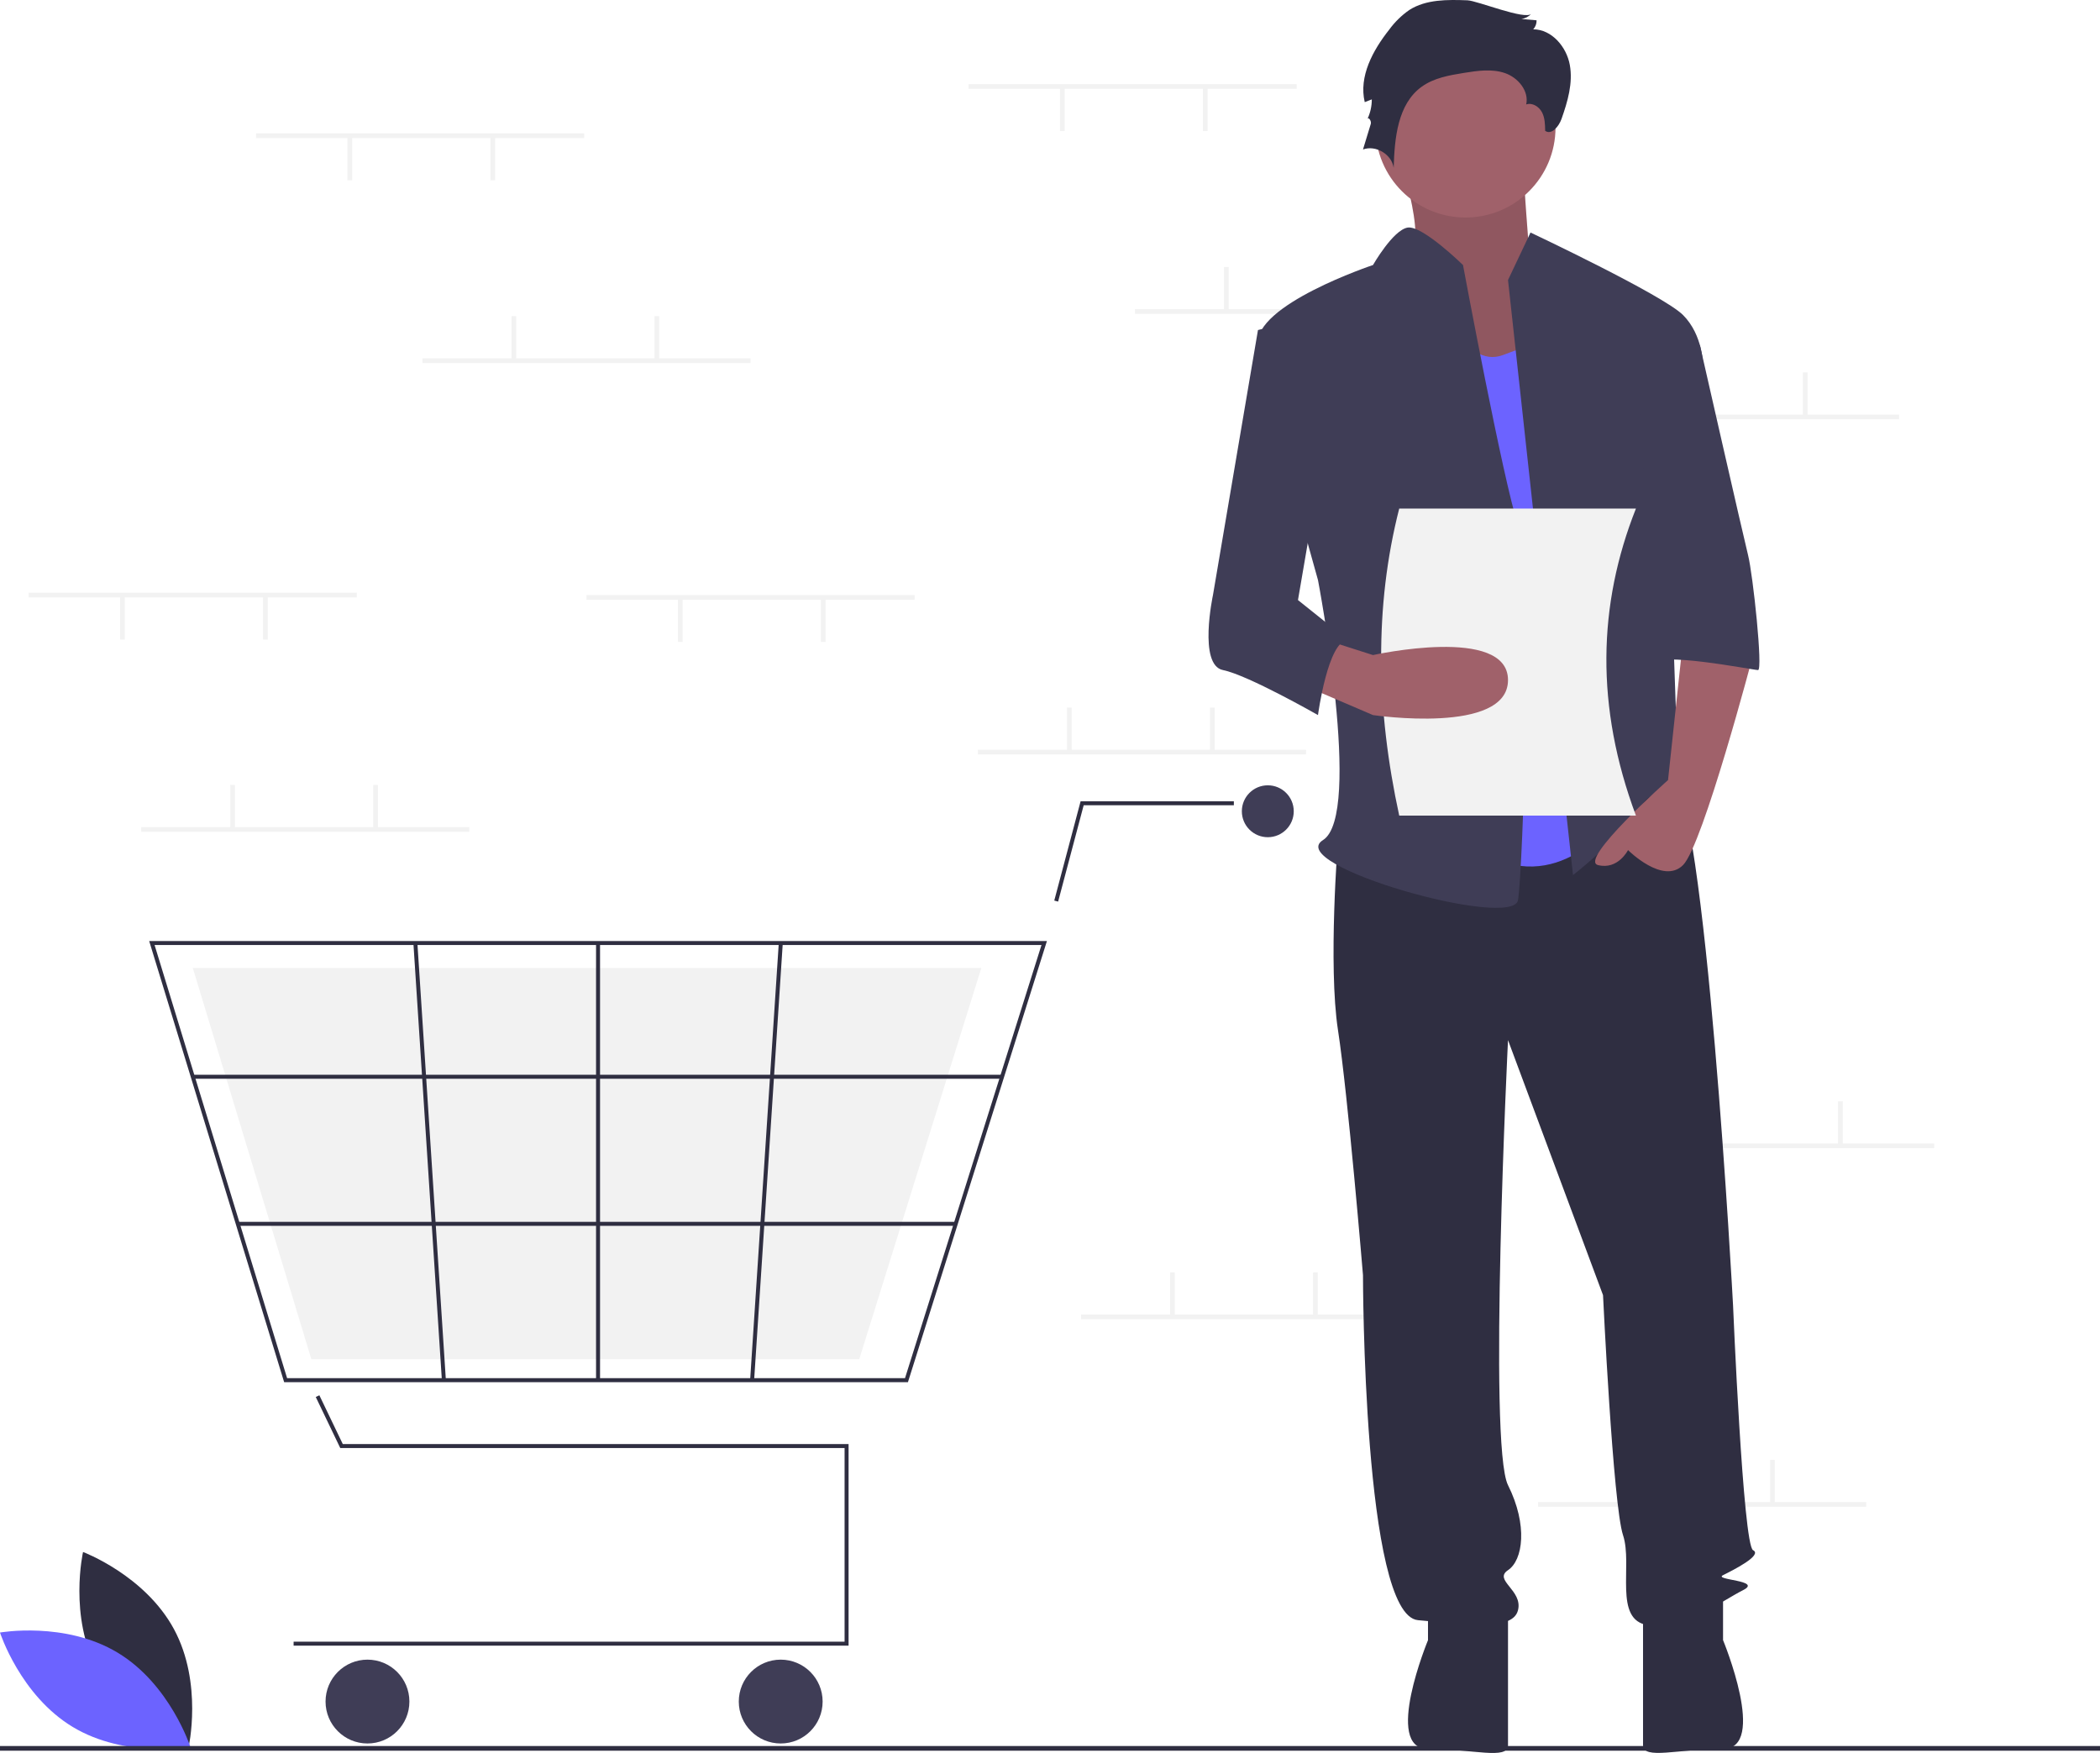
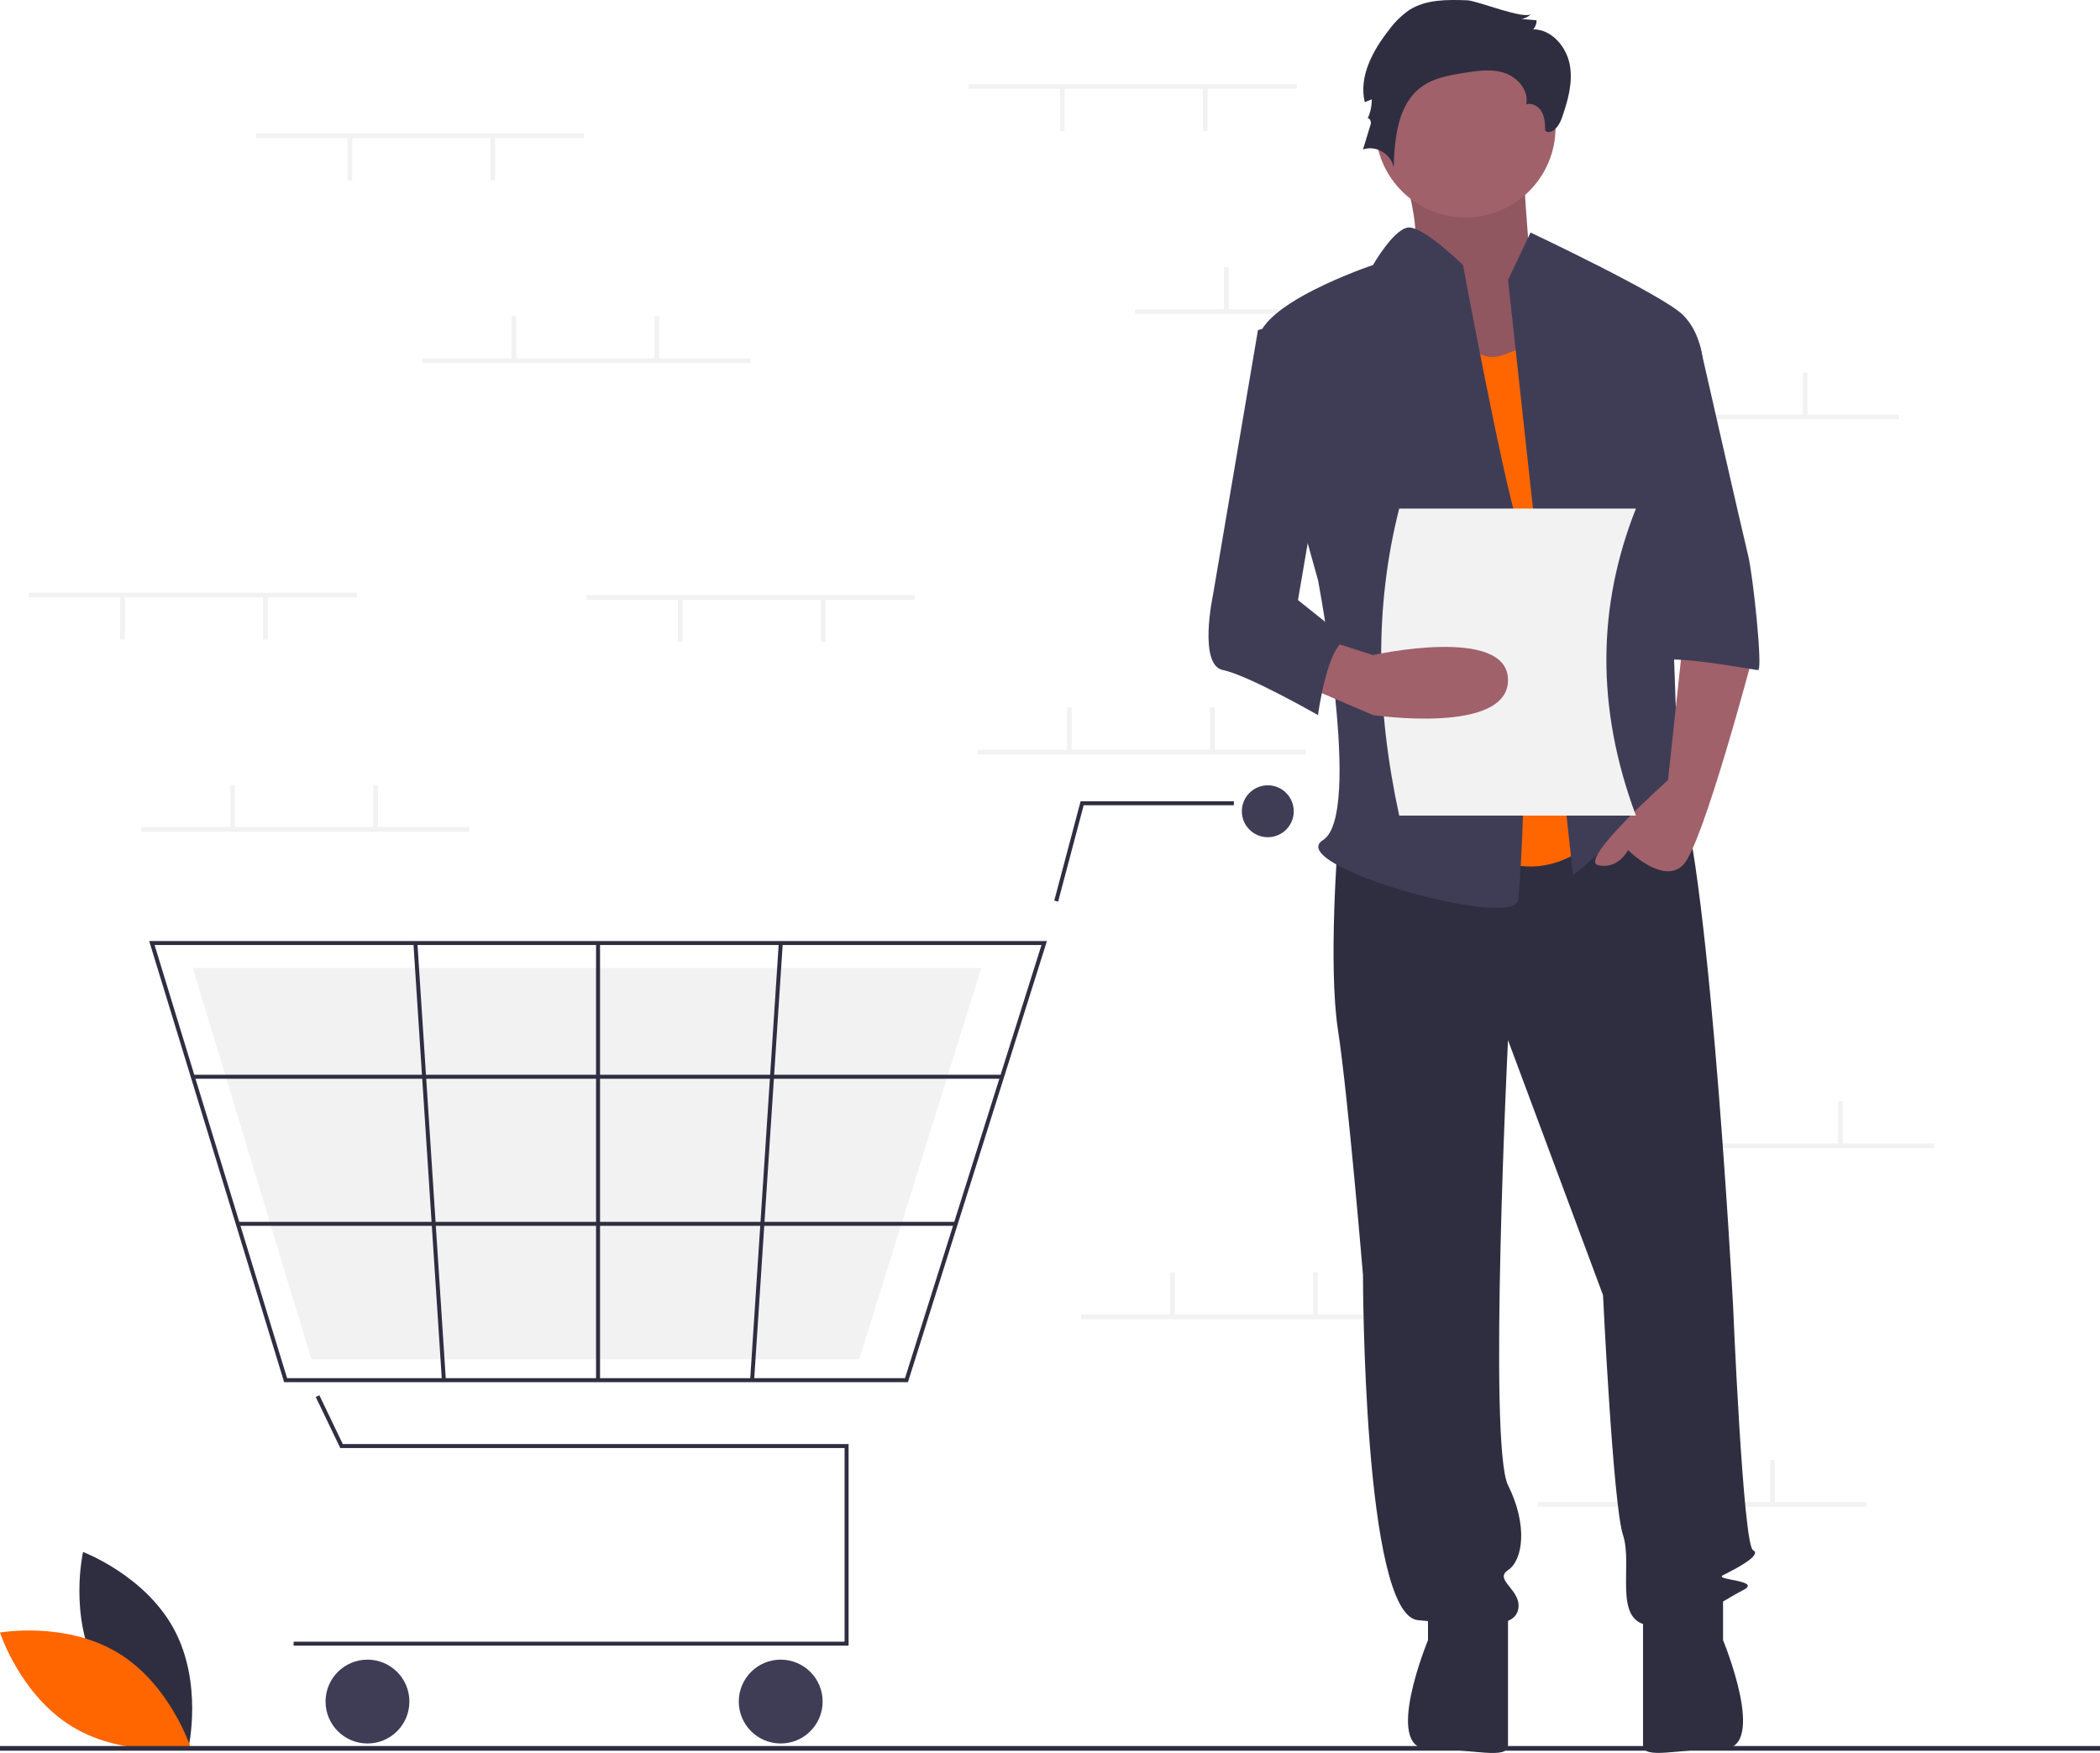
<svg xmlns="http://www.w3.org/2000/svg" id="ffc6eb9a-0ec0-429c-85a8-ff38b44048bf" data-name="Layer 1" width="896" height="747.971" viewBox="0 0 896 747.971">
  <path d="M193.634,788.752c12.428,23.049,38.806,32.944,38.806,32.944s6.227-27.475-6.201-50.524-38.806-32.944-38.806-32.944S181.206,765.703,193.634,788.752Z" transform="translate(-152 -76.01429)" fill="#2f2e41" />
-   <path d="M202.177,781.169c22.438,13.5,31.08,40.314,31.08,40.314s-27.738,4.927-50.177-8.573S152,772.596,152,772.596,179.738,767.67,202.177,781.169Z" transform="translate(-152 -76.01429)" fill="#6c63ff" />
+   <path d="M202.177,781.169c22.438,13.5,31.08,40.314,31.08,40.314s-27.738,4.927-50.177-8.573S152,772.596,152,772.596,179.738,767.67,202.177,781.169Z" transform="translate(-152 -76.01429)" fill="#ff6600" />
  <rect x="413.248" y="35.908" width="140" height="2" fill="#f2f2f2" />
  <rect x="513.249" y="37.408" width="2" height="18.5" fill="#f2f2f2" />
  <rect x="452.248" y="37.408" width="2" height="18.5" fill="#f2f2f2" />
  <rect x="484.248" y="131.908" width="140" height="2" fill="#f2f2f2" />
  <rect x="522.249" y="113.908" width="2" height="18.5" fill="#f2f2f2" />
  <rect x="583.249" y="113.908" width="2" height="18.5" fill="#f2f2f2" />
  <rect x="670.249" y="176.908" width="140" height="2" fill="#f2f2f2" />
  <rect x="708.249" y="158.908" width="2" height="18.5" fill="#f2f2f2" />
  <rect x="769.249" y="158.908" width="2" height="18.5" fill="#f2f2f2" />
  <rect x="656.249" y="640.908" width="140" height="2" fill="#f2f2f2" />
  <rect x="694.249" y="622.908" width="2" height="18.5" fill="#f2f2f2" />
  <rect x="755.249" y="622.908" width="2" height="18.5" fill="#f2f2f2" />
  <rect x="417.248" y="319.908" width="140" height="2" fill="#f2f2f2" />
  <rect x="455.248" y="301.908" width="2" height="18.5" fill="#f2f2f2" />
  <rect x="516.249" y="301.908" width="2" height="18.5" fill="#f2f2f2" />
  <rect x="461.248" y="560.908" width="140" height="2" fill="#f2f2f2" />
  <rect x="499.248" y="542.908" width="2" height="18.5" fill="#f2f2f2" />
  <rect x="560.249" y="542.908" width="2" height="18.5" fill="#f2f2f2" />
  <rect x="685.249" y="487.908" width="140" height="2" fill="#f2f2f2" />
  <rect x="723.249" y="469.908" width="2" height="18.5" fill="#f2f2f2" />
  <rect x="784.249" y="469.908" width="2" height="18.5" fill="#f2f2f2" />
  <polygon points="362.06 702.184 125.274 702.184 125.274 700.481 360.356 700.481 360.356 617.861 145.18 617.861 134.727 596.084 136.263 595.347 146.252 616.157 362.06 616.157 362.06 702.184" fill="#2f2e41" />
  <circle cx="156.789" cy="726.033" r="17.887" fill="#3f3d56" />
  <circle cx="333.101" cy="726.033" r="17.887" fill="#3f3d56" />
  <circle cx="540.927" cy="346.153" r="11.073" fill="#3f3d56" />
  <path d="M539.385,665.767H273.237L215.648,477.531H598.693l-.349,1.108Zm-264.889-1.704H538.136l58.234-184.83H217.951Z" transform="translate(-152 -76.01429)" fill="#2f2e41" />
  <polygon points="366.61 579.958 132.842 579.958 82.26 413.015 418.701 413.015 418.395 413.998 366.61 579.958" fill="#f2f2f2" />
  <polygon points="451.465 384.7 449.818 384.263 461.059 341.894 526.448 341.894 526.448 343.598 462.37 343.598 451.465 384.7" fill="#2f2e41" />
  <rect x="82.258" y="458.584" width="345.293" height="1.704" fill="#2f2e41" />
  <rect x="101.459" y="521.344" width="306.319" height="1.704" fill="#2f2e41" />
  <rect x="254.314" y="402.368" width="1.704" height="186.533" fill="#2f2e41" />
  <rect x="385.557" y="570.797" width="186.929" height="1.704" transform="translate(-274.7392 936.235) rotate(-86.24919)" fill="#2f2e41" />
  <rect x="334.457" y="478.185" width="1.704" height="186.929" transform="translate(-188.4687 -52.99638) rotate(-3.729)" fill="#2f2e41" />
  <rect y="745" width="896" height="2" fill="#2f2e41" />
  <path d="M747.411,137.89s14.618,41.606,5.622,48.007S783.394,244.573,783.394,244.573l47.229-12.802-25.863-43.74s-3.373-43.74-3.373-50.141S747.411,137.89,747.411,137.89Z" transform="translate(-152 -76.01429)" fill="#a0616a" />
  <path d="M747.411,137.89s14.618,41.606,5.622,48.007S783.394,244.573,783.394,244.573l47.229-12.802-25.863-43.74s-3.373-43.74-3.373-50.141S747.411,137.89,747.411,137.89Z" transform="translate(-152 -76.01429)" opacity="0.1" />
  <path d="M722.874,434.468s-4.267,53.341,0,81.079,10.668,104.549,10.668,104.549,0,145.089,23.47,147.222,40.539,4.267,42.673-4.267-10.668-12.802-4.267-17.069,8.535-19.203,0-36.272,0-189.895,0-189.895l40.539,108.816s4.267,89.614,8.535,102.415-4.267,36.272,10.668,38.406,32.005-10.668,40.539-14.936-12.802-4.267-8.535-6.401,17.069-8.535,12.802-10.668-8.535-104.549-8.535-104.549S879.697,414.199,864.762,405.664s-24.537,6.166-24.537,6.166Z" transform="translate(-152 -76.01429)" fill="#2f2e41" />
  <path d="M761.279,758.784v17.069s-19.203,46.399,0,46.399,34.138,4.808,34.138-1.593V763.051Z" transform="translate(-152 -76.01429)" fill="#2f2e41" />
  <path d="M887.165,758.754v17.069s19.203,46.399,0,46.399-34.138,4.808-34.138-1.593V763.021Z" transform="translate(-152 -76.01429)" fill="#2f2e41" />
  <circle cx="625.282" cy="54.408" r="38.406" fill="#a0616a" />
-   <path d="M765.547,201.9s10.668,32.005,27.738,25.604l17.069-6.401L840.225,425.934s-23.47,34.138-57.609,12.802S765.547,201.9,765.547,201.9Z" transform="translate(-152 -76.01429)" fill="#6c63ff" />
+   <path d="M765.547,201.9s10.668,32.005,27.738,25.604l17.069-6.401L840.225,425.934s-23.47,34.138-57.609,12.802S765.547,201.9,765.547,201.9Z" transform="translate(-152 -76.01429)" fill="#ff6600" />
  <path d="M795.418,195.499l9.601-20.27s56.542,26.671,65.076,35.205,8.535,21.337,8.535,21.337l-14.936,53.341s4.267,117.351,4.267,121.618,14.936,27.738,4.267,19.203-12.802-17.069-21.337-4.267-27.738,27.738-27.738,27.738Z" transform="translate(-152 -76.01429)" fill="#3f3d56" />
  <path d="M870.096,349.122l-6.401,59.742s-38.406,34.138-29.871,36.272,12.802-6.401,12.802-6.401,14.936,14.936,23.47,6.401S899.967,355.523,899.967,355.523Z" transform="translate(-152 -76.01429)" fill="#a0616a" />
  <path d="M778.1,76.144c-8.514-.304-17.625-.455-24.804,4.133a36.313,36.313,0,0,0-8.572,8.392c-6.992,8.838-13.033,19.959-10.436,30.925l3.016-1.176a19.751,19.751,0,0,1-1.905,8.463c.425-1.235,1.847.762,1.466,2.011L733.543,139.792c5.462-2.002,12.257,2.052,13.088,7.81.38-12.661,1.693-27.18,11.964-34.593,5.18-3.739,11.735-4.88,18.042-5.894,5.818-.935,11.918-1.827,17.491.089s10.319,7.615,9.055,13.371c2.57-.885,5.444.906,6.713,3.309s1.337,5.237,1.375,7.955c2.739,1.936,5.856-1.908,6.973-5.071,2.62-7.424,4.949-15.327,3.538-23.073s-7.723-15.148-15.596-15.174a5.467,5.467,0,0,0,1.422-3.849l-6.489-.548a7.172,7.172,0,0,0,4.286-2.26C802.798,84.731,782.313,76.295,778.1,76.144Z" transform="translate(-152 -76.01429)" fill="#2f2e41" />
  <path d="M776.215,189.098s-17.369-17.021-23.62-15.978S737.809,189.098,737.809,189.098s-51.208,17.069-49.074,34.138S714.339,323.518,714.339,323.518s19.203,100.282,2.134,110.95,81.079,38.406,83.213,25.604,6.401-140.821,0-160.024S776.215,189.098,776.215,189.098Z" transform="translate(-152 -76.01429)" fill="#3f3d56" />
  <path d="M850.893,223.236h26.383S895.7,304.315,897.833,312.85s6.401,49.074,4.267,49.074-44.807-8.535-44.807-2.134Z" transform="translate(-152 -76.01429)" fill="#3f3d56" />
  <path d="M850,424.014H749c-9.856-45.34-10.68-89.146,0-131H850C833.701,334.115,832.682,377.621,850,424.014Z" transform="translate(-152 -76.01429)" fill="#f2f2f2" />
  <path d="M707.938,368.325,737.809,381.127s57.609,8.535,57.609-14.936-57.609-10.668-57.609-10.668L718.605,349.383Z" transform="translate(-152 -76.01429)" fill="#a0616a" />
  <path d="M714.339,210.435l-25.604,6.401L669.532,329.919s-6.401,29.871,4.267,32.005S714.339,381.127,714.339,381.127s4.267-32.005,12.802-32.005L705.804,332.053,718.606,257.375Z" transform="translate(-152 -76.01429)" fill="#3f3d56" />
  <rect x="60.248" y="352.908" width="140" height="2" fill="#f2f2f2" />
  <rect x="98.249" y="334.908" width="2" height="18.5" fill="#f2f2f2" />
  <rect x="159.249" y="334.908" width="2" height="18.5" fill="#f2f2f2" />
  <rect x="109.249" y="56.908" width="140" height="2" fill="#f2f2f2" />
  <rect x="209.249" y="58.408" width="2" height="18.5" fill="#f2f2f2" />
  <rect x="148.249" y="58.408" width="2" height="18.5" fill="#f2f2f2" />
  <rect x="250.249" y="253.908" width="140" height="2" fill="#f2f2f2" />
  <rect x="350.248" y="255.408" width="2" height="18.5" fill="#f2f2f2" />
  <rect x="289.248" y="255.408" width="2" height="18.5" fill="#f2f2f2" />
  <rect x="12.248" y="252.908" width="140" height="2" fill="#f2f2f2" />
  <rect x="112.249" y="254.408" width="2" height="18.5" fill="#f2f2f2" />
  <rect x="51.248" y="254.408" width="2" height="18.5" fill="#f2f2f2" />
  <rect x="180.249" y="152.908" width="140" height="2" fill="#f2f2f2" />
  <rect x="218.249" y="134.908" width="2" height="18.5" fill="#f2f2f2" />
  <rect x="279.248" y="134.908" width="2" height="18.5" fill="#f2f2f2" />
</svg>
